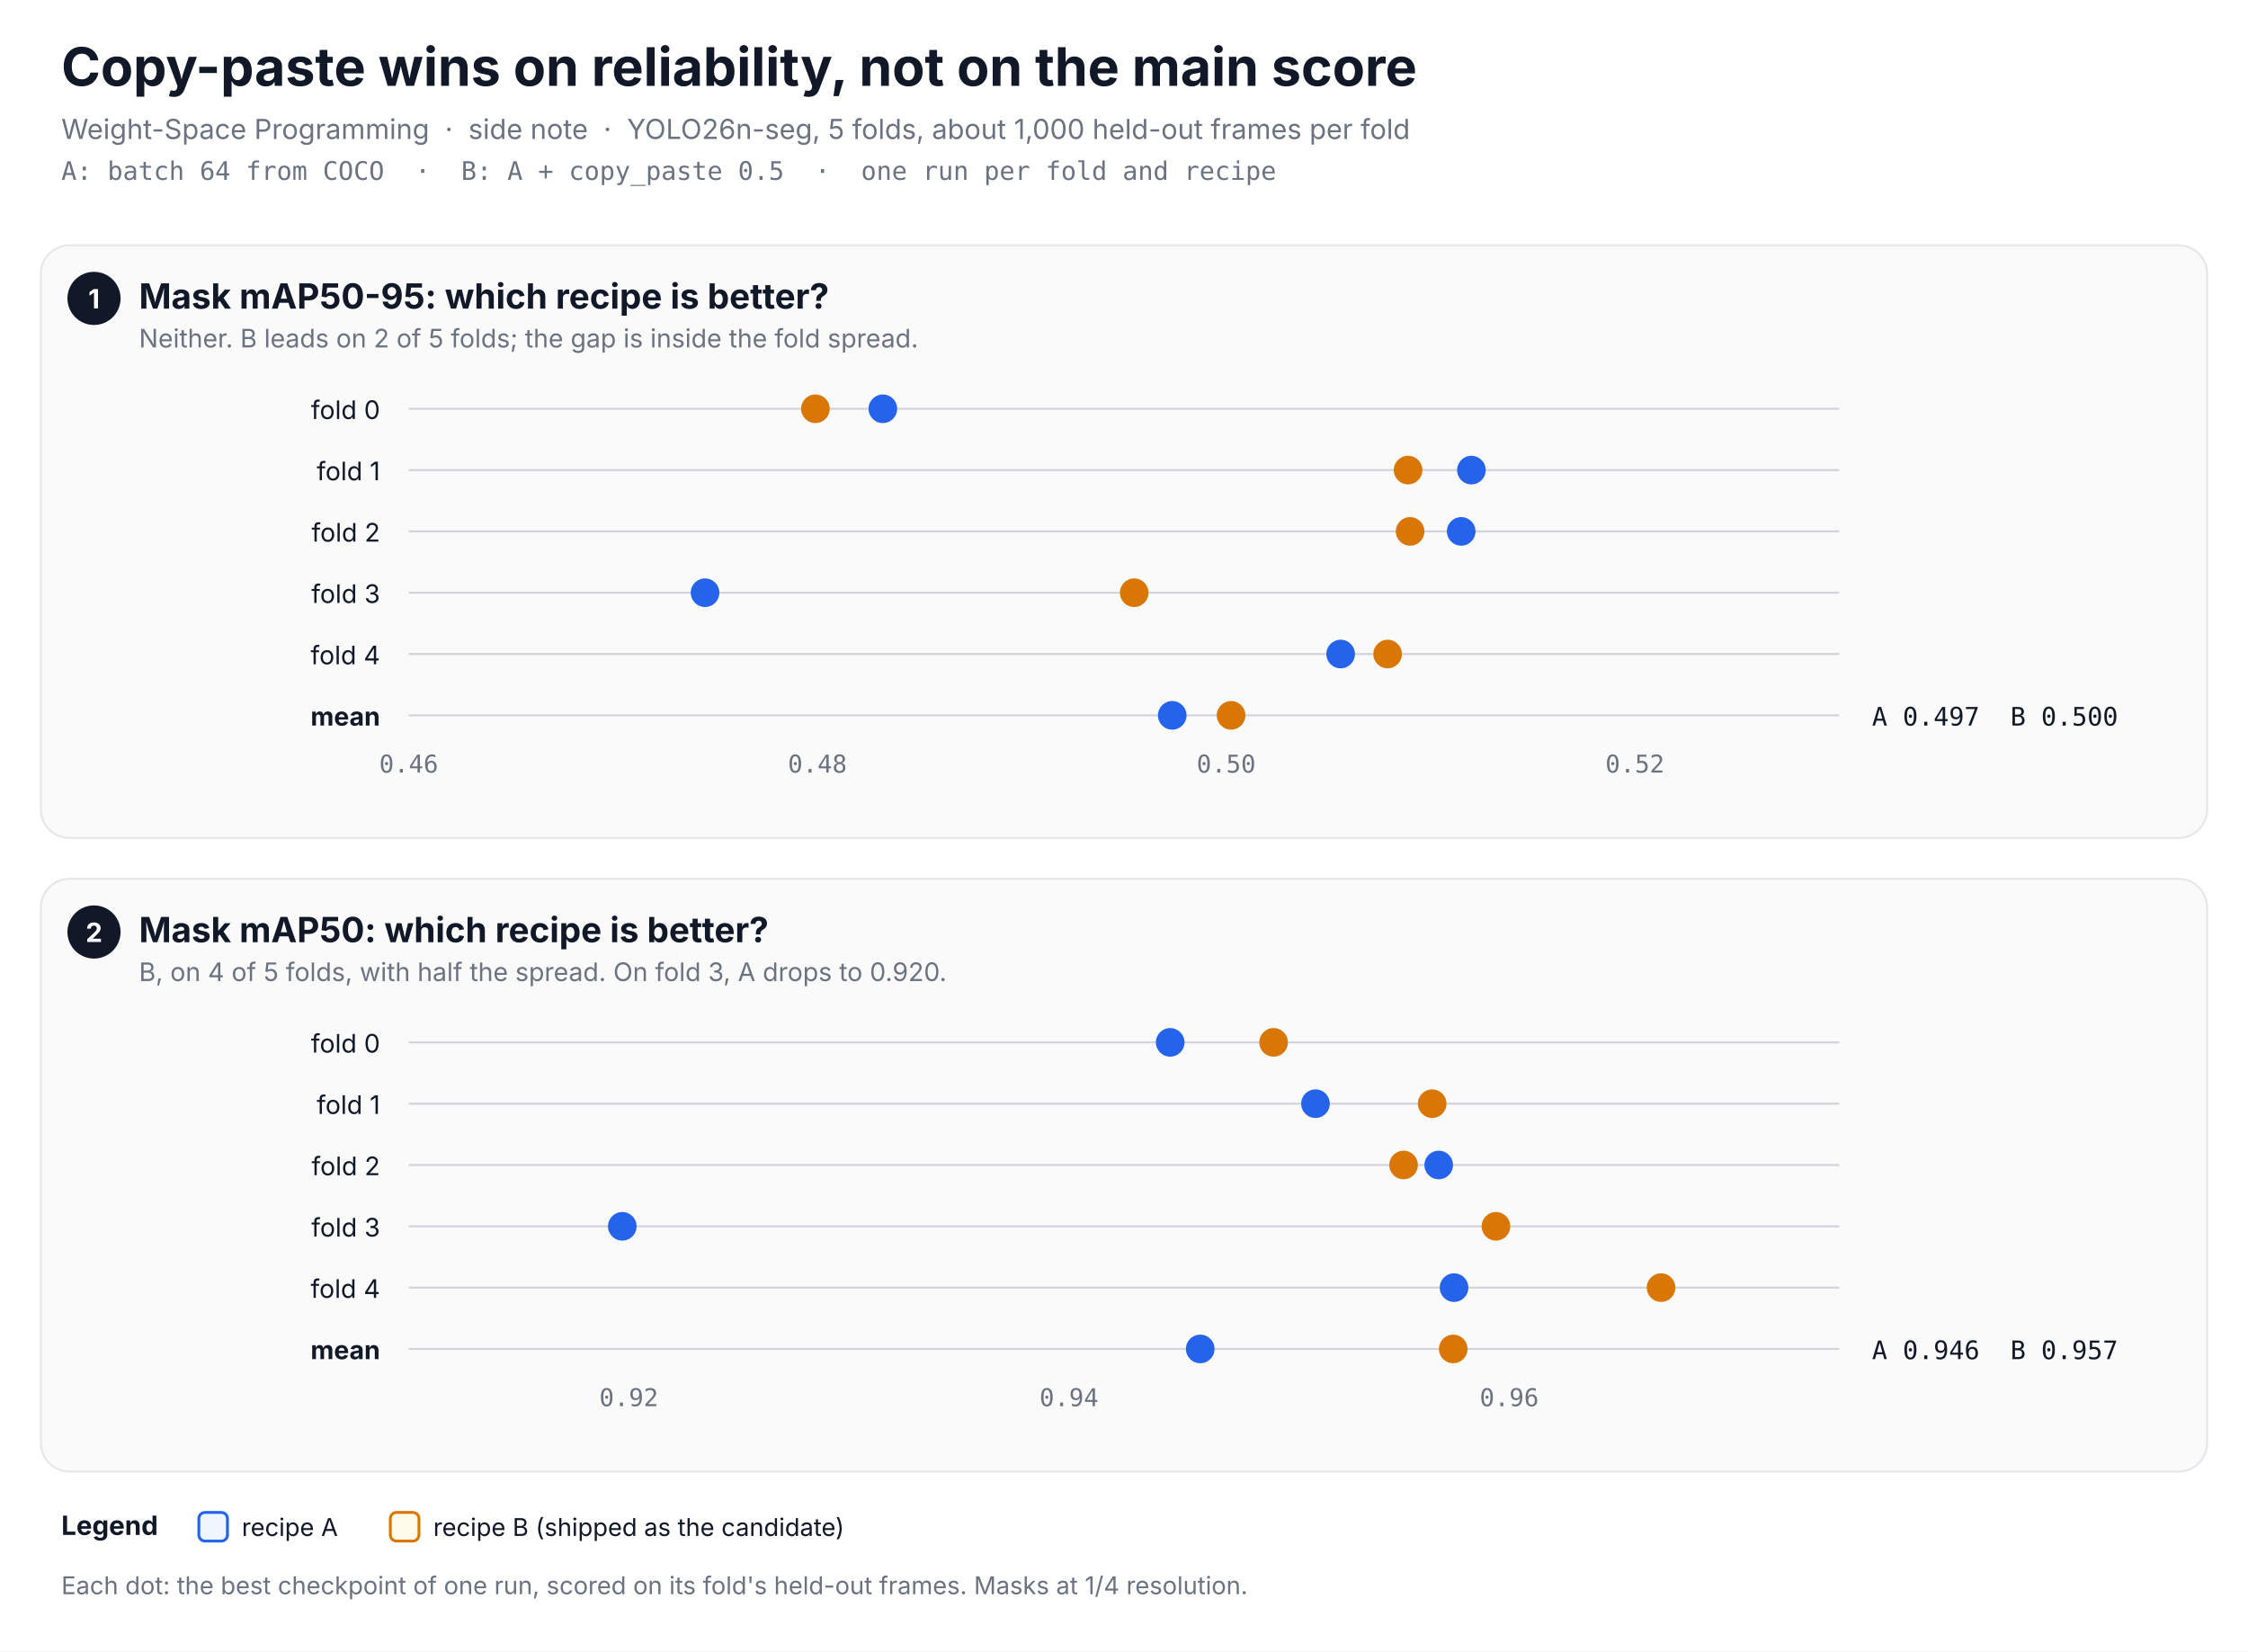
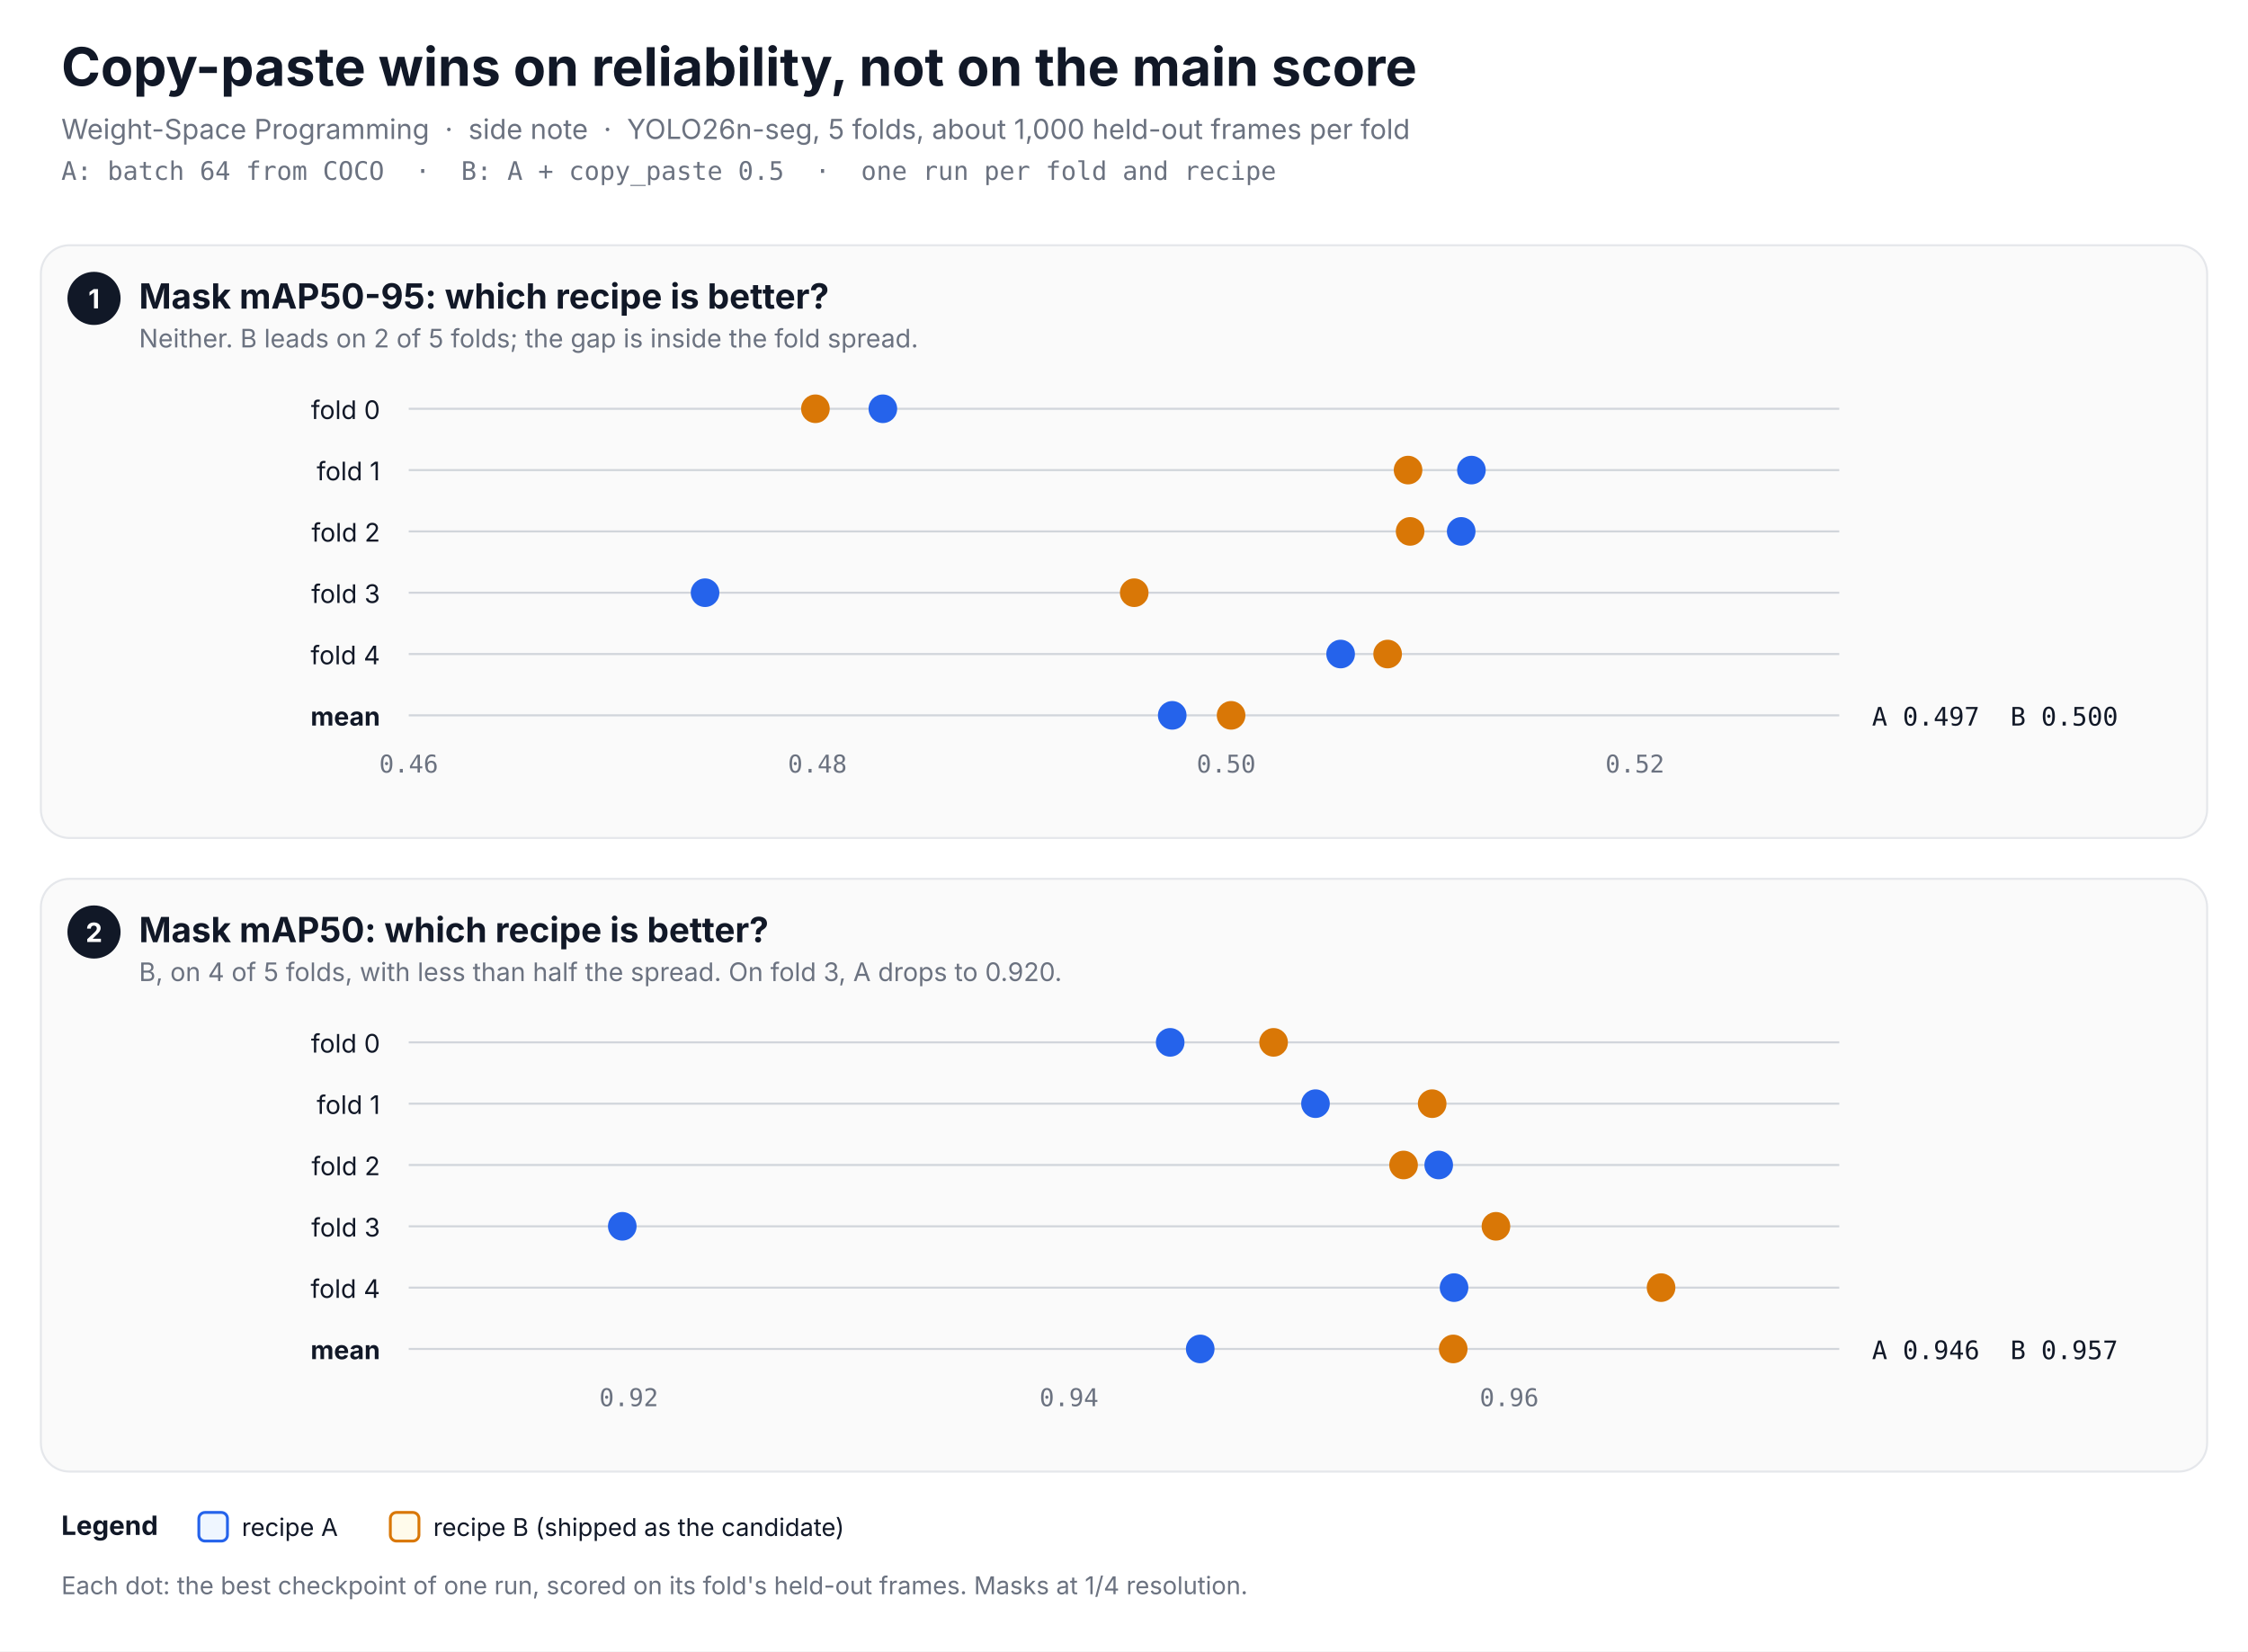
<svg xmlns="http://www.w3.org/2000/svg" width="1100" height="808" viewBox="0 0 1100 808">
  <defs />
  <rect width="1100" height="808" fill="#ffffff" />
  <text x="30.0" y="42.0" font-family="Inter,Segoe UI,Helvetica,Arial,sans-serif" font-size="26" fill="#111827" font-weight="bold" text-anchor="start" xml:space="preserve" style="white-space:pre">Copy-paste wins on reliability, not on the main score</text>
  <text x="30.0" y="68.0" font-family="Inter,Segoe UI,Helvetica,Arial,sans-serif" font-size="13.5" fill="#6b7280" font-weight="normal" text-anchor="start" xml:space="preserve" style="white-space:pre">Weight-Space Programming  ·  side note  ·  YOLO26n-seg, 5 folds, about 1,000 held-out frames per fold</text>
  <text x="30.0" y="88.0" font-family="ui-monospace,SFMono-Regular,Menlo,Consolas,monospace" font-size="12.5" fill="#6b7280" font-weight="normal" text-anchor="start" xml:space="preserve" style="white-space:pre">A: batch 64 from COCO  ·  B: A + copy_paste 0.5  ·  one run per fold and recipe</text>
  <rect x="20.0" y="120.0" width="1060.0" height="290.0" rx="14" fill="#fafafa" fill-opacity="1.0" stroke="#e5e7eb" stroke-width="1" />
  <circle cx="46.0" cy="146.0" r="13" fill="#111827" />
  <text x="46.0" y="150.9" font-family="Inter,Segoe UI,Helvetica,Arial,sans-serif" font-size="13" fill="#fff" font-weight="bold" text-anchor="middle" xml:space="preserve" style="white-space:pre">1</text>
  <text x="68.0" y="151.0" font-family="Inter,Segoe UI,Helvetica,Arial,sans-serif" font-size="17" fill="#111827" font-weight="bold" text-anchor="start" xml:space="preserve" style="white-space:pre">Mask mAP50-95: which recipe is better?</text>
  <text x="68.0" y="170.0" font-family="Inter,Segoe UI,Helvetica,Arial,sans-serif" font-size="12.5" fill="#6b7280" font-weight="normal" text-anchor="start" xml:space="preserve" style="white-space:pre">Neither. B leads on 2 of 5 folds; the gap is inside the fold spread.</text>
  <text x="186.0" y="205.0" font-family="Inter,Segoe UI,Helvetica,Arial,sans-serif" font-size="12.5" fill="#111827" font-weight="normal" text-anchor="end" xml:space="preserve" style="white-space:pre">fold 0</text>
  <line x1="200.0" y1="200.0" x2="900.0" y2="200.0" stroke="#d1d5db" stroke-width="1" />
  <circle cx="432.0" cy="200.0" r="7" fill="#2563eb" />
  <circle cx="399.0" cy="200.0" r="7" fill="#d97706" />
  <text x="186.0" y="235.0" font-family="Inter,Segoe UI,Helvetica,Arial,sans-serif" font-size="12.5" fill="#111827" font-weight="normal" text-anchor="end" xml:space="preserve" style="white-space:pre">fold 1</text>
  <line x1="200.0" y1="230.0" x2="900.0" y2="230.0" stroke="#d1d5db" stroke-width="1" />
  <circle cx="720.0" cy="230.0" r="7" fill="#2563eb" />
  <circle cx="689.0" cy="230.0" r="7" fill="#d97706" />
  <text x="186.0" y="265.0" font-family="Inter,Segoe UI,Helvetica,Arial,sans-serif" font-size="12.5" fill="#111827" font-weight="normal" text-anchor="end" xml:space="preserve" style="white-space:pre">fold 2</text>
  <line x1="200.0" y1="260.0" x2="900.0" y2="260.0" stroke="#d1d5db" stroke-width="1" />
  <circle cx="715.0" cy="260.0" r="7" fill="#2563eb" />
  <circle cx="690.0" cy="260.0" r="7" fill="#d97706" />
  <text x="186.0" y="295.0" font-family="Inter,Segoe UI,Helvetica,Arial,sans-serif" font-size="12.5" fill="#111827" font-weight="normal" text-anchor="end" xml:space="preserve" style="white-space:pre">fold 3</text>
  <line x1="200.0" y1="290.0" x2="900.0" y2="290.0" stroke="#d1d5db" stroke-width="1" />
  <circle cx="345.0" cy="290.0" r="7" fill="#2563eb" />
  <circle cx="555.0" cy="290.0" r="7" fill="#d97706" />
  <text x="186.0" y="325.0" font-family="Inter,Segoe UI,Helvetica,Arial,sans-serif" font-size="12.5" fill="#111827" font-weight="normal" text-anchor="end" xml:space="preserve" style="white-space:pre">fold 4</text>
  <line x1="200.0" y1="320.0" x2="900.0" y2="320.0" stroke="#d1d5db" stroke-width="1" />
  <circle cx="656.0" cy="320.0" r="7" fill="#2563eb" />
  <circle cx="679.0" cy="320.0" r="7" fill="#d97706" />
  <text x="186.0" y="355.0" font-family="Inter,Segoe UI,Helvetica,Arial,sans-serif" font-size="12.5" fill="#111827" font-weight="bold" text-anchor="end" xml:space="preserve" style="white-space:pre">mean</text>
  <line x1="200.0" y1="350.0" x2="900.0" y2="350.0" stroke="#d1d5db" stroke-width="1" />
  <circle cx="573.6" cy="350.0" r="7" fill="#2563eb" />
  <circle cx="602.4" cy="350.0" r="7" fill="#d97706" />
  <text x="916.0" y="355.0" font-family="ui-monospace,SFMono-Regular,Menlo,Consolas,monospace" font-size="12.5" fill="#111827" font-weight="normal" text-anchor="start" xml:space="preserve" style="white-space:pre">A 0.497  B 0.500</text>
  <text x="200.0" y="378.0" font-family="ui-monospace,SFMono-Regular,Menlo,Consolas,monospace" font-size="12" fill="#6b7280" font-weight="normal" text-anchor="middle" xml:space="preserve" style="white-space:pre">0.46</text>
  <text x="400.0" y="378.0" font-family="ui-monospace,SFMono-Regular,Menlo,Consolas,monospace" font-size="12" fill="#6b7280" font-weight="normal" text-anchor="middle" xml:space="preserve" style="white-space:pre">0.48</text>
  <text x="600.0" y="378.0" font-family="ui-monospace,SFMono-Regular,Menlo,Consolas,monospace" font-size="12" fill="#6b7280" font-weight="normal" text-anchor="middle" xml:space="preserve" style="white-space:pre">0.50</text>
  <text x="800.0" y="378.0" font-family="ui-monospace,SFMono-Regular,Menlo,Consolas,monospace" font-size="12" fill="#6b7280" font-weight="normal" text-anchor="middle" xml:space="preserve" style="white-space:pre">0.52</text>
  <rect x="20.0" y="430.0" width="1060.0" height="290.0" rx="14" fill="#fafafa" fill-opacity="1.0" stroke="#e5e7eb" stroke-width="1" />
  <circle cx="46.0" cy="456.0" r="13" fill="#111827" />
  <text x="46.0" y="460.9" font-family="Inter,Segoe UI,Helvetica,Arial,sans-serif" font-size="13" fill="#fff" font-weight="bold" text-anchor="middle" xml:space="preserve" style="white-space:pre">2</text>
  <text x="68.0" y="461.0" font-family="Inter,Segoe UI,Helvetica,Arial,sans-serif" font-size="17" fill="#111827" font-weight="bold" text-anchor="start" xml:space="preserve" style="white-space:pre">Mask mAP50: which recipe is better?</text>
-   <text x="68.0" y="480.0" font-family="Inter,Segoe UI,Helvetica,Arial,sans-serif" font-size="12.5" fill="#6b7280" font-weight="normal" text-anchor="start" xml:space="preserve" style="white-space:pre">B, on 4 of 5 folds, with half the spread. On fold 3, A drops to 0.920.</text>
+   <text x="68.0" y="480.0" font-family="Inter,Segoe UI,Helvetica,Arial,sans-serif" font-size="12.5" fill="#6b7280" font-weight="normal" text-anchor="start" xml:space="preserve" style="white-space:pre">B, on 4 of 5 folds, with less than half the spread. On fold 3, A drops to 0.920.</text>
  <text x="186.0" y="515.0" font-family="Inter,Segoe UI,Helvetica,Arial,sans-serif" font-size="12.5" fill="#111827" font-weight="normal" text-anchor="end" xml:space="preserve" style="white-space:pre">fold 0</text>
  <line x1="200.0" y1="510.0" x2="900.0" y2="510.0" stroke="#d1d5db" stroke-width="1" />
  <circle cx="572.6" cy="510.0" r="7" fill="#2563eb" />
  <circle cx="623.2" cy="510.0" r="7" fill="#d97706" />
  <text x="186.0" y="545.0" font-family="Inter,Segoe UI,Helvetica,Arial,sans-serif" font-size="12.5" fill="#111827" font-weight="normal" text-anchor="end" xml:space="preserve" style="white-space:pre">fold 1</text>
  <line x1="200.0" y1="540.0" x2="900.0" y2="540.0" stroke="#d1d5db" stroke-width="1" />
  <circle cx="643.7" cy="540.0" r="7" fill="#2563eb" />
  <circle cx="700.8" cy="540.0" r="7" fill="#d97706" />
  <text x="186.0" y="575.0" font-family="Inter,Segoe UI,Helvetica,Arial,sans-serif" font-size="12.5" fill="#111827" font-weight="normal" text-anchor="end" xml:space="preserve" style="white-space:pre">fold 2</text>
  <line x1="200.0" y1="570.0" x2="900.0" y2="570.0" stroke="#d1d5db" stroke-width="1" />
  <circle cx="704.0" cy="570.0" r="7" fill="#2563eb" />
  <circle cx="686.8" cy="570.0" r="7" fill="#d97706" />
  <text x="186.0" y="605.0" font-family="Inter,Segoe UI,Helvetica,Arial,sans-serif" font-size="12.5" fill="#111827" font-weight="normal" text-anchor="end" xml:space="preserve" style="white-space:pre">fold 3</text>
  <line x1="200.0" y1="600.0" x2="900.0" y2="600.0" stroke="#d1d5db" stroke-width="1" />
  <circle cx="304.5" cy="600.0" r="7" fill="#2563eb" />
  <circle cx="732.0" cy="600.0" r="7" fill="#d97706" />
  <text x="186.0" y="635.0" font-family="Inter,Segoe UI,Helvetica,Arial,sans-serif" font-size="12.5" fill="#111827" font-weight="normal" text-anchor="end" xml:space="preserve" style="white-space:pre">fold 4</text>
  <line x1="200.0" y1="630.0" x2="900.0" y2="630.0" stroke="#d1d5db" stroke-width="1" />
  <circle cx="711.5" cy="630.0" r="7" fill="#2563eb" />
  <circle cx="812.8" cy="630.0" r="7" fill="#d97706" />
  <text x="186.0" y="665.0" font-family="Inter,Segoe UI,Helvetica,Arial,sans-serif" font-size="12.5" fill="#111827" font-weight="bold" text-anchor="end" xml:space="preserve" style="white-space:pre">mean</text>
  <line x1="200.0" y1="660.0" x2="900.0" y2="660.0" stroke="#d1d5db" stroke-width="1" />
  <circle cx="587.3" cy="660.0" r="7" fill="#2563eb" />
  <circle cx="711.1" cy="660.0" r="7" fill="#d97706" />
  <text x="916.0" y="665.0" font-family="ui-monospace,SFMono-Regular,Menlo,Consolas,monospace" font-size="12.5" fill="#111827" font-weight="normal" text-anchor="start" xml:space="preserve" style="white-space:pre">A 0.946  B 0.957</text>
  <text x="307.7" y="688.0" font-family="ui-monospace,SFMono-Regular,Menlo,Consolas,monospace" font-size="12" fill="#6b7280" font-weight="normal" text-anchor="middle" xml:space="preserve" style="white-space:pre">0.92</text>
  <text x="523.1" y="688.0" font-family="ui-monospace,SFMono-Regular,Menlo,Consolas,monospace" font-size="12" fill="#6b7280" font-weight="normal" text-anchor="middle" xml:space="preserve" style="white-space:pre">0.94</text>
  <text x="738.5" y="688.0" font-family="ui-monospace,SFMono-Regular,Menlo,Consolas,monospace" font-size="12" fill="#6b7280" font-weight="normal" text-anchor="middle" xml:space="preserve" style="white-space:pre">0.96</text>
  <text x="30.0" y="751.0" font-family="Inter,Segoe UI,Helvetica,Arial,sans-serif" font-size="13" fill="#111827" font-weight="bold" text-anchor="start" xml:space="preserve" style="white-space:pre">Legend</text>
  <rect x="97.3" y="740.0" width="14.0" height="14.0" rx="3" fill="#eff6ff" fill-opacity="1.0" stroke="#2563eb" stroke-width="1.4" />
  <text x="118.3" y="751.5" font-family="Inter,Segoe UI,Helvetica,Arial,sans-serif" font-size="12" fill="#111827" font-weight="normal" text-anchor="start" xml:space="preserve" style="white-space:pre">recipe A</text>
  <rect x="191.0" y="740.0" width="14.0" height="14.0" rx="3" fill="#fffbeb" fill-opacity="1.0" stroke="#d97706" stroke-width="1.4" />
  <text x="212.0" y="751.5" font-family="Inter,Segoe UI,Helvetica,Arial,sans-serif" font-size="12" fill="#111827" font-weight="normal" text-anchor="start" xml:space="preserve" style="white-space:pre">recipe B (shipped as the candidate)</text>
  <text x="30.0" y="780.0" font-family="Inter,Segoe UI,Helvetica,Arial,sans-serif" font-size="12" fill="#6b7280" font-weight="normal" text-anchor="start" xml:space="preserve" style="white-space:pre">Each dot: the best checkpoint of one run, scored on its fold's held-out frames. Masks at 1/4 resolution.</text>
</svg>
